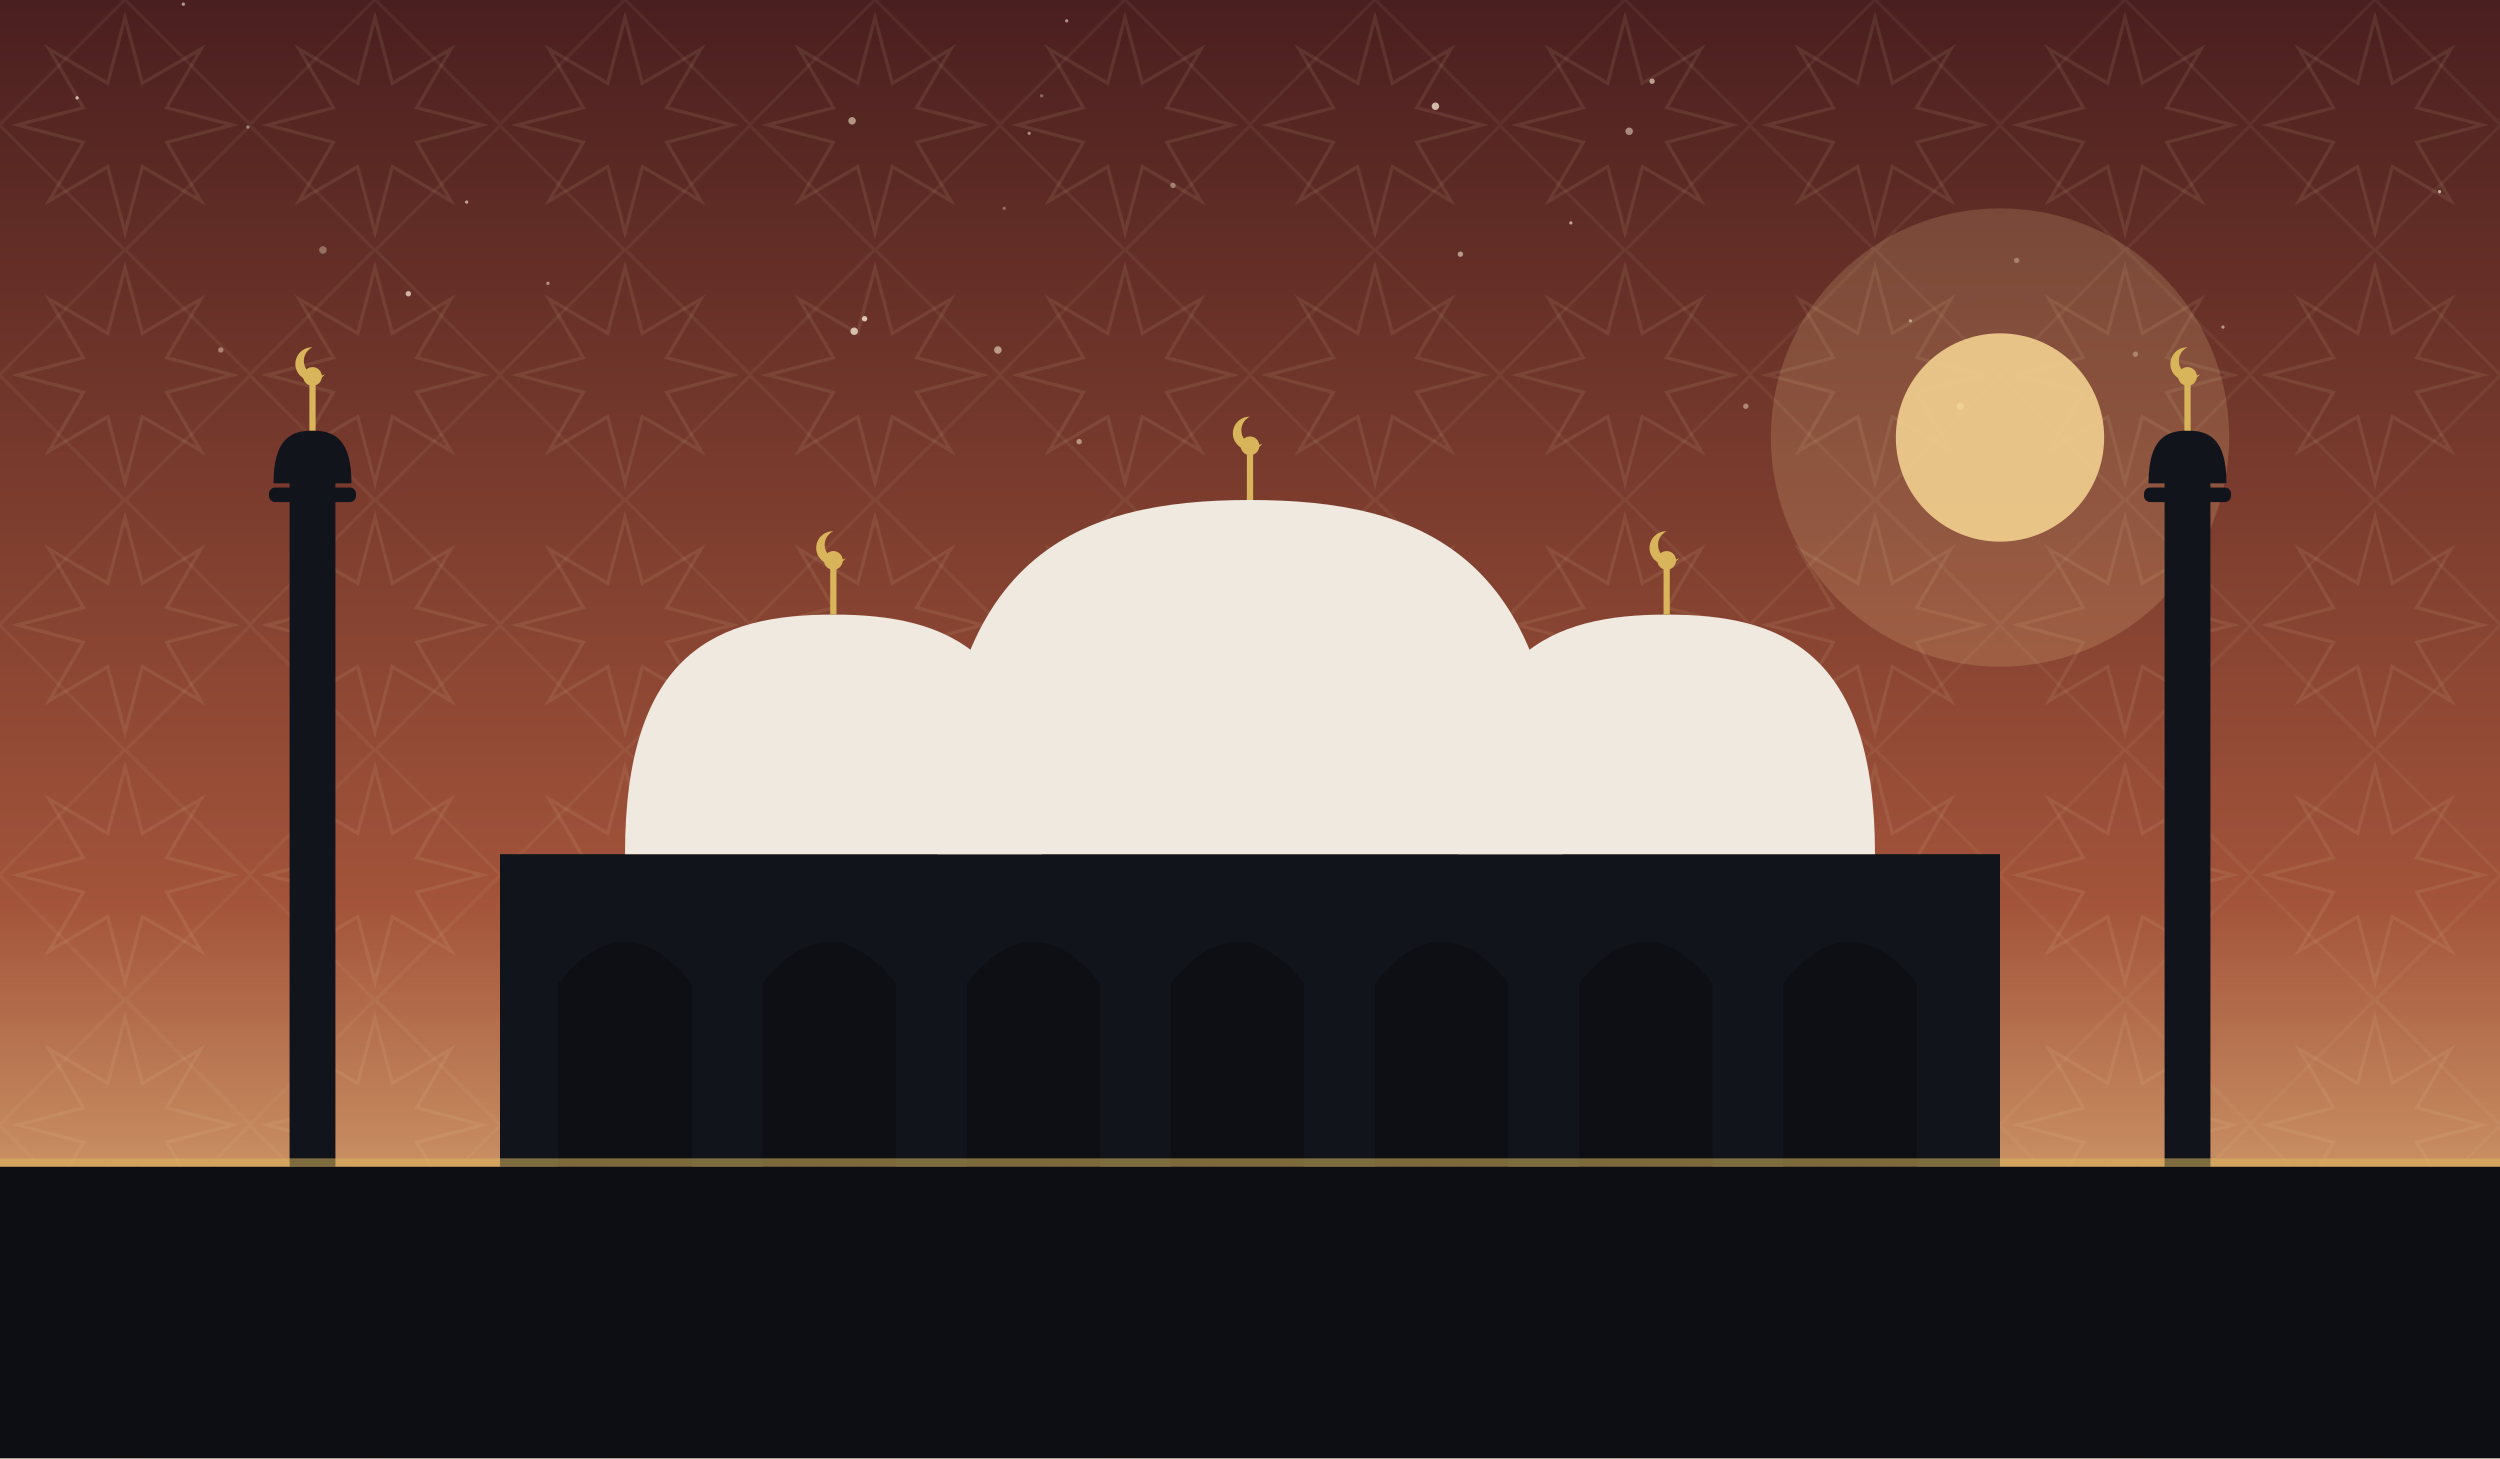
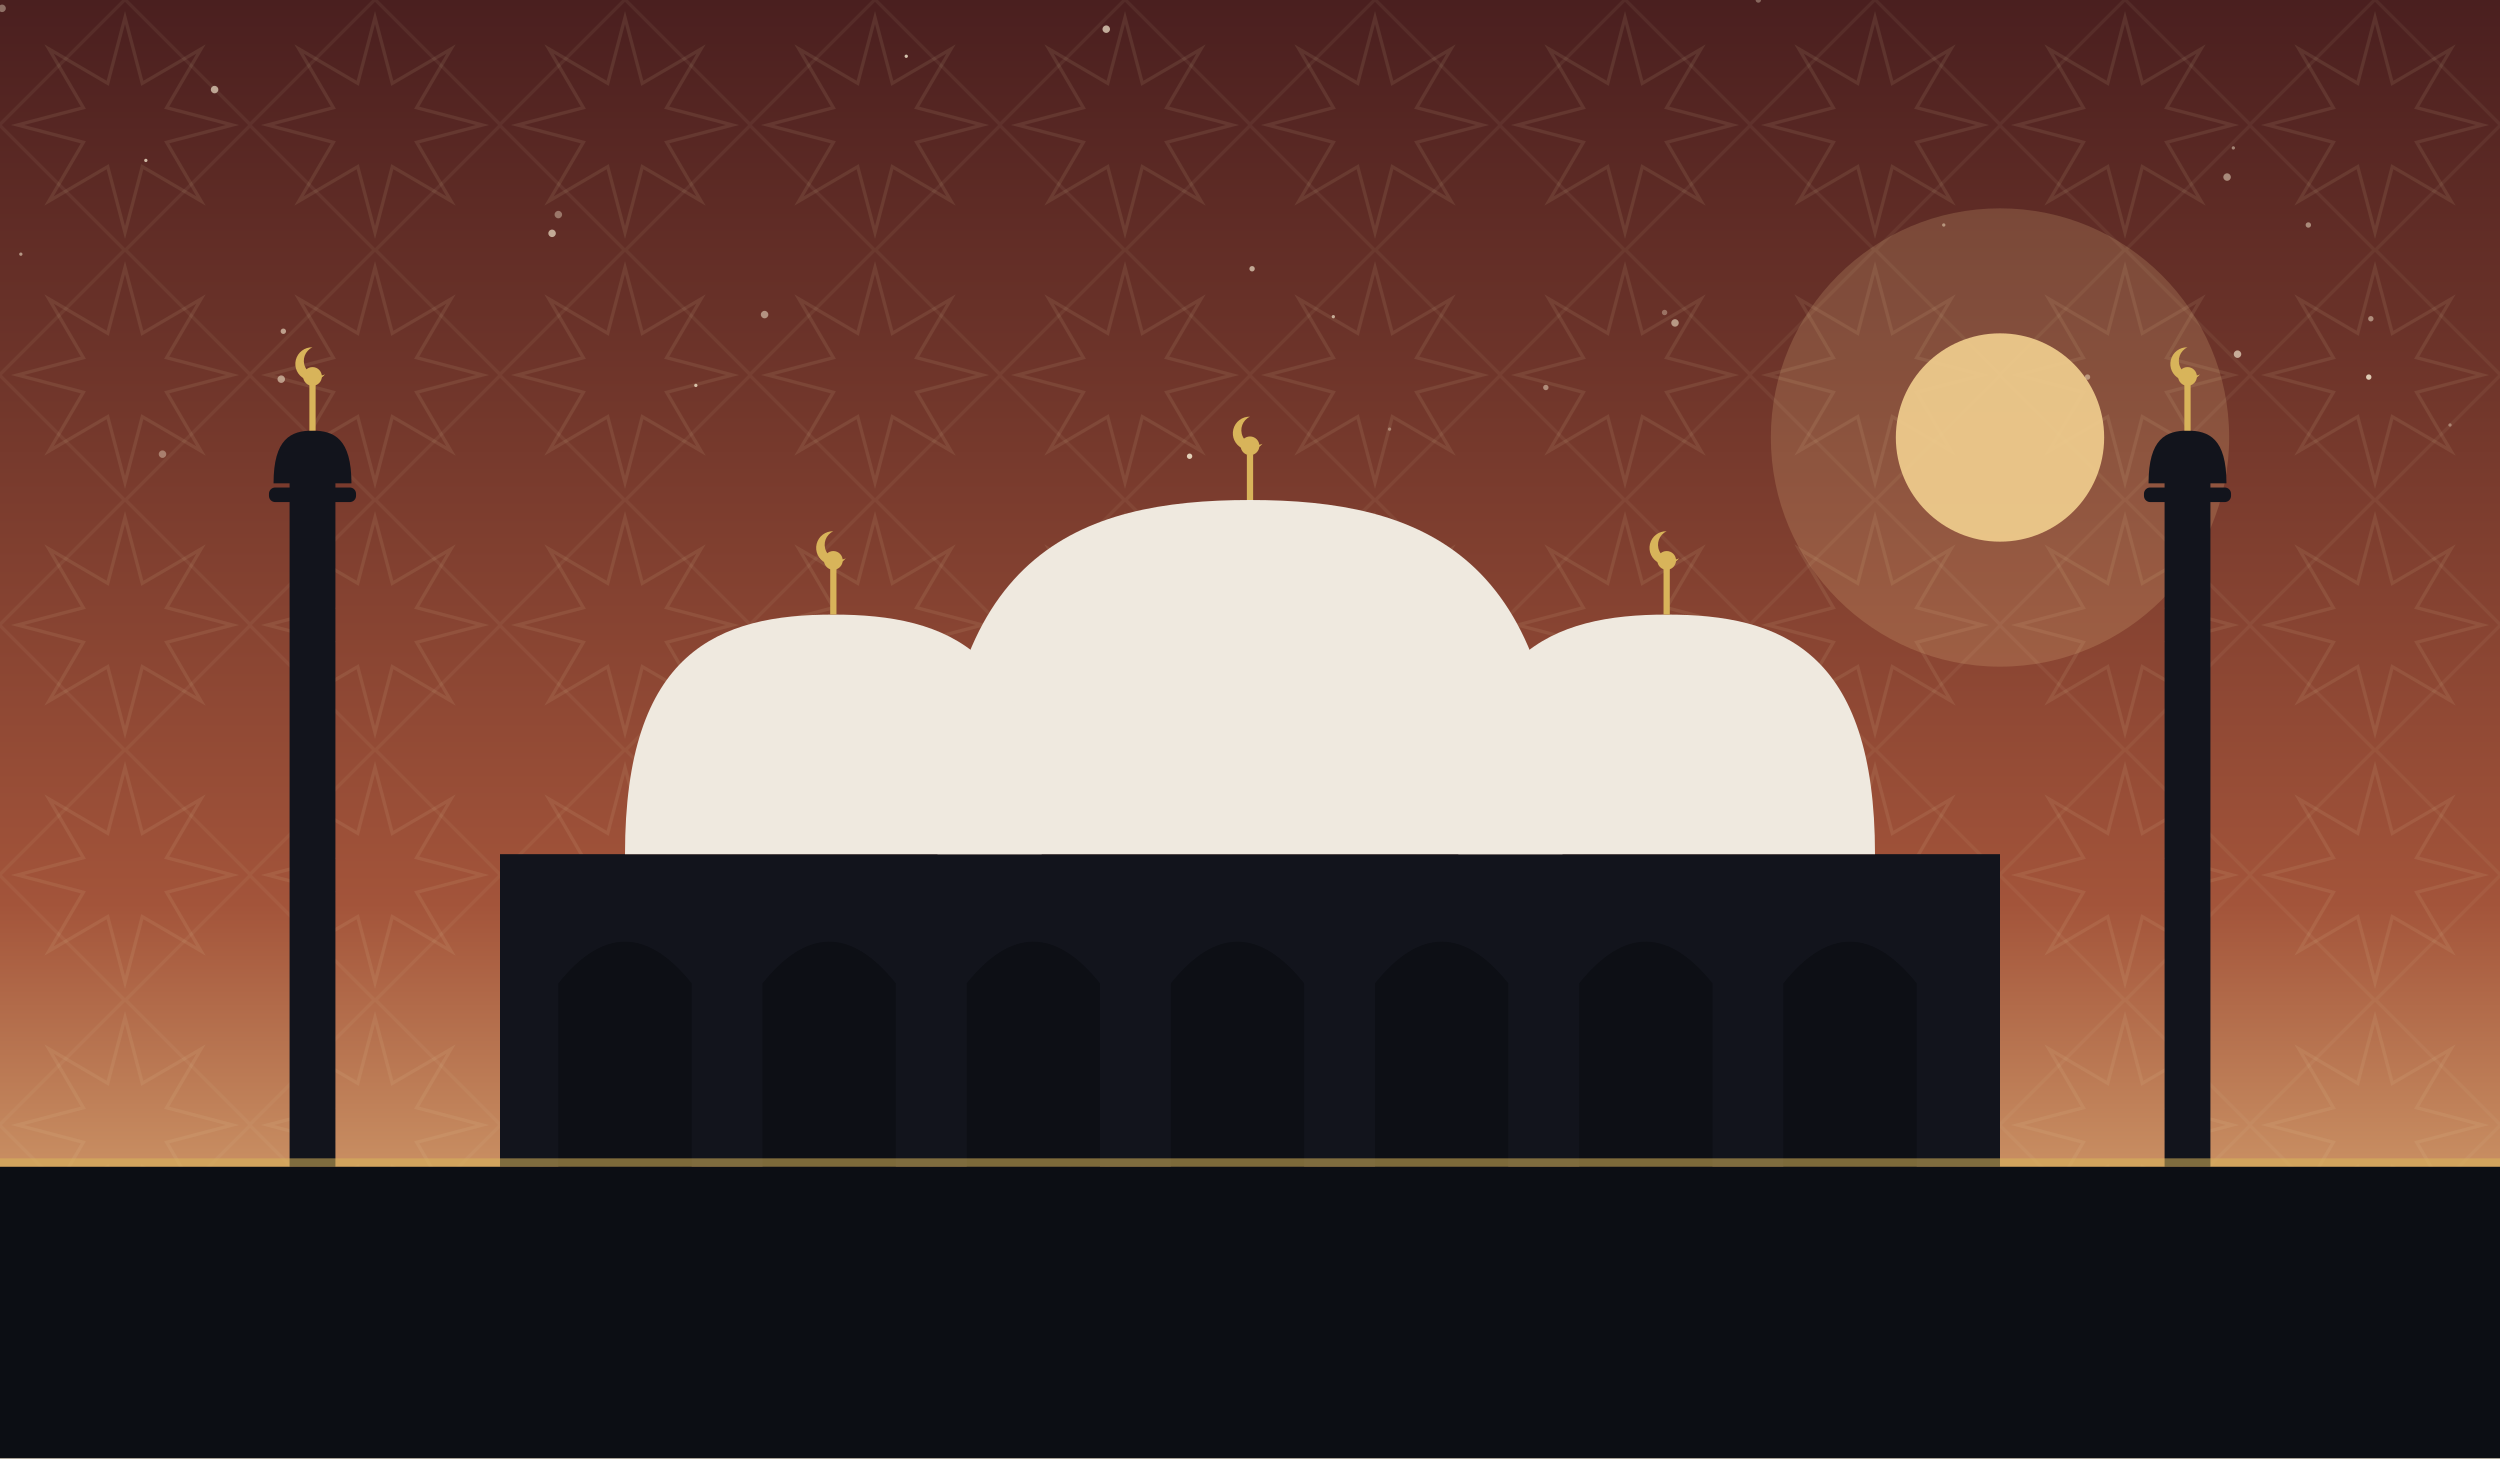
<svg xmlns="http://www.w3.org/2000/svg" viewBox="0 0 1200 700" role="img">
  <defs>
    <linearGradient id="sky" x1="0" y1="0" x2="0" y2="1">
      <stop offset="0" stop-color="#4a1f1f" />
      <stop offset="0.62" stop-color="#a3543a" />
      <stop offset="1" stop-color="#f2cf8f" />
    </linearGradient>
    <pattern id="g1" width="120" height="120" patternUnits="userSpaceOnUse">
      <polygon points="111.6,60.0 80.0,68.3 96.5,96.5 68.3,80.0 60.0,111.6 51.7,80.0 23.5,96.5 40.0,68.3 8.4,60.0 40.0,51.7 23.5,23.5 51.7,40.0 60.0,8.4 68.3,40.0 96.5,23.5 80.0,51.7" fill="none" stroke="#e8d9a8" stroke-width="1.6" opacity="0.1" />
      <rect x="17.4" y="17.4" width="85.2" height="85.2" fill="none" stroke="#e8d9a8" stroke-width="1.6" opacity="0.07" transform="rotate(45 60.0 60.0)" />
    </pattern>
  </defs>
  <rect width="1200" height="700" fill="url(#sky)" />
  <rect width="1200" height="700" fill="url(#g1)" />
-   <circle cx="37" cy="47" r="0.8" fill="#f7ecd2" opacity="0.74" />
-   <circle cx="479" cy="168" r="1.8" fill="#f7ecd2" opacity="0.57" />
-   <circle cx="482" cy="100" r="0.8" fill="#f7ecd2" opacity="0.35" />
-   <circle cx="838" cy="195" r="1.3" fill="#f7ecd2" opacity="0.45" />
-   <circle cx="563" cy="89" r="1.3" fill="#f7ecd2" opacity="0.42" />
-   <circle cx="1025" cy="170" r="1.3" fill="#f7ecd2" opacity="0.35" />
-   <circle cx="88" cy="2" r="0.8" fill="#f7ecd2" opacity="0.61" />
-   <circle cx="224" cy="97" r="0.8" fill="#f7ecd2" opacity="0.63" />
-   <circle cx="689" cy="51" r="1.8" fill="#f7ecd2" opacity="0.74" />
-   <circle cx="1171" cy="92" r="0.8" fill="#f7ecd2" opacity="0.67" />
-   <circle cx="494" cy="64" r="0.8" fill="#f7ecd2" opacity="0.51" />
-   <circle cx="410" cy="159" r="1.8" fill="#f7ecd2" opacity="0.75" />
-   <circle cx="415" cy="153" r="1.3" fill="#f7ecd2" opacity="0.80" />
-   <circle cx="917" cy="154" r="0.8" fill="#f7ecd2" opacity="0.53" />
-   <circle cx="500" cy="46" r="0.8" fill="#f7ecd2" opacity="0.35" />
-   <circle cx="196" cy="141" r="1.3" fill="#f7ecd2" opacity="0.71" />
-   <circle cx="941" cy="195" r="1.8" fill="#f7ecd2" opacity="0.80" />
-   <circle cx="263" cy="136" r="0.8" fill="#f7ecd2" opacity="0.53" />
-   <circle cx="106" cy="168" r="1.3" fill="#f7ecd2" opacity="0.43" />
-   <circle cx="782" cy="63" r="1.8" fill="#f7ecd2" opacity="0.51" />
-   <circle cx="1067" cy="157" r="0.8" fill="#f7ecd2" opacity="0.54" />
-   <circle cx="409" cy="58" r="1.8" fill="#f7ecd2" opacity="0.57" />
-   <circle cx="512" cy="10" r="0.8" fill="#f7ecd2" opacity="0.55" />
-   <circle cx="968" cy="125" r="1.3" fill="#f7ecd2" opacity="0.35" />
-   <circle cx="793" cy="39" r="1.3" fill="#f7ecd2" opacity="0.62" />
-   <circle cx="155" cy="120" r="1.8" fill="#f7ecd2" opacity="0.35" />
-   <circle cx="518" cy="212" r="1.3" fill="#f7ecd2" opacity="0.51" />
-   <circle cx="754" cy="107" r="0.8" fill="#f7ecd2" opacity="0.63" />
-   <circle cx="119" cy="61" r="0.8" fill="#f7ecd2" opacity="0.44" />
-   <circle cx="701" cy="122" r="1.3" fill="#f7ecd2" opacity="0.57" />
+   <circle cx="78" cy="218" r="1.8" fill="#f7ecd2" opacity="0.39" />
+   <circle cx="1072" cy="71" r="0.8" fill="#f7ecd2" opacity="0.47" />
+   <circle cx="571" cy="219" r="1.3" fill="#f7ecd2" opacity="0.84" />
+   <circle cx="135" cy="182" r="1.8" fill="#f7ecd2" opacity="0.55" />
+   <circle cx="844" cy="0" r="1.3" fill="#f7ecd2" opacity="0.35" />
+   <circle cx="1138" cy="153" r="1.3" fill="#f7ecd2" opacity="0.49" />
+   <circle cx="1137" cy="181" r="1.3" fill="#f7ecd2" opacity="0.82" />
+   <circle cx="1" cy="4" r="1.8" fill="#f7ecd2" opacity="0.39" />
+   <circle cx="10" cy="122" r="0.8" fill="#f7ecd2" opacity="0.55" />
+   <circle cx="804" cy="155" r="1.8" fill="#f7ecd2" opacity="0.55" />
+   <circle cx="103" cy="43" r="1.8" fill="#f7ecd2" opacity="0.64" />
+   <circle cx="667" cy="206" r="0.8" fill="#f7ecd2" opacity="0.37" />
+   <circle cx="1176" cy="204" r="0.8" fill="#f7ecd2" opacity="0.39" />
+   <circle cx="70" cy="77" r="0.8" fill="#f7ecd2" opacity="0.75" />
+   <circle cx="1069" cy="85" r="1.8" fill="#f7ecd2" opacity="0.50" />
+   <circle cx="933" cy="108" r="0.8" fill="#f7ecd2" opacity="0.49" />
+   <circle cx="742" cy="186" r="1.3" fill="#f7ecd2" opacity="0.47" />
+   <circle cx="136" cy="159" r="1.3" fill="#f7ecd2" opacity="0.59" />
+   <circle cx="435" cy="27" r="0.8" fill="#f7ecd2" opacity="0.80" />
+   <circle cx="799" cy="150" r="1.3" fill="#f7ecd2" opacity="0.35" />
+   <circle cx="1108" cy="108" r="1.3" fill="#f7ecd2" opacity="0.49" />
+   <circle cx="1002" cy="181" r="1.3" fill="#f7ecd2" opacity="0.47" />
+   <circle cx="601" cy="129" r="1.3" fill="#f7ecd2" opacity="0.64" />
+   <circle cx="265" cy="112" r="1.8" fill="#f7ecd2" opacity="0.65" />
+   <circle cx="1074" cy="170" r="1.8" fill="#f7ecd2" opacity="0.65" />
+   <circle cx="268" cy="103" r="1.8" fill="#f7ecd2" opacity="0.39" />
+   <circle cx="367" cy="151" r="1.8" fill="#f7ecd2" opacity="0.52" />
+   <circle cx="531" cy="14" r="1.8" fill="#f7ecd2" opacity="0.69" />
+   <circle cx="640" cy="152" r="0.8" fill="#f7ecd2" opacity="0.65" />
+   <circle cx="334" cy="185" r="0.8" fill="#f7ecd2" opacity="0.75" />
  <circle cx="960" cy="210" r="110" fill="#f2cf8f" opacity="0.18" />
  <circle cx="960" cy="210" r="50" fill="#f2cf8f" opacity="0.9" />
  <rect x="240" y="410" width="720" height="150" fill="#12141c" />
  <path d="M 268 560 L 268 472 Q 300 432 332 472 L 332 560 Z" fill="#0c0e14" opacity="0.9" />
  <path d="M 366 560 L 366 472 Q 398 432 430 472 L 430 560 Z" fill="#0c0e14" opacity="0.9" />
  <path d="M 464 560 L 464 472 Q 496 432 528 472 L 528 560 Z" fill="#0c0e14" opacity="0.9" />
  <path d="M 562 560 L 562 472 Q 594 432 626 472 L 626 560 Z" fill="#0c0e14" opacity="0.9" />
  <path d="M 660 560 L 660 472 Q 692 432 724 472 L 724 560 Z" fill="#0c0e14" opacity="0.9" />
  <path d="M 758 560 L 758 472 Q 790 432 822 472 L 822 560 Z" fill="#0c0e14" opacity="0.9" />
  <path d="M 856 560 L 856 472 Q 888 432 920 472 L 920 560 Z" fill="#0c0e14" opacity="0.9" />
  <path d="M 450 410 C 450 265.5, 517.5 240, 600 240 C 682.5 240, 750 265.5, 750 410 Z" fill="#efe9df" />
  <line x1="600" y1="240" x2="600" y2="218" stroke="#d8b45a" stroke-width="3" />
  <circle cx="600" cy="214" r="4.5" fill="#d8b45a" />
  <path d="M 600 200 a 8 8 0 1 0 6 13 a 6.4 6.4 0 1 1 -6 -13 Z" fill="#d8b45a" />
  <path d="M 300 410 C 300 312.25, 345.0 295, 400 295 C 455.0 295, 500 312.25, 500 410 Z" fill="#efe9df" />
  <line x1="400" y1="295" x2="400" y2="273" stroke="#d8b45a" stroke-width="3" />
  <circle cx="400" cy="269" r="4.5" fill="#d8b45a" />
  <path d="M 400 255 a 8 8 0 1 0 6 13 a 6.4 6.4 0 1 1 -6 -13 Z" fill="#d8b45a" />
  <path d="M 700 410 C 700 312.25, 745.0 295, 800 295 C 855.0 295, 900 312.25, 900 410 Z" fill="#efe9df" />
  <line x1="800" y1="295" x2="800" y2="273" stroke="#d8b45a" stroke-width="3" />
  <circle cx="800" cy="269" r="4.5" fill="#d8b45a" />
  <path d="M 800 255 a 8 8 0 1 0 6 13 a 6.4 6.4 0 1 1 -6 -13 Z" fill="#d8b45a" />
  <rect x="139.0" y="230" width="22" height="330" fill="#12141c" />
  <rect x="129.1" y="234" width="41.8" height="7" rx="3" fill="#12141c" />
  <path d="M 131.3 232 C 131.3 210.495, 139.715 206.7, 150 206.7 C 160.285 206.7, 168.7 210.495, 168.7 232 Z" fill="#12141c" />
  <line x1="150" y1="206.7" x2="150" y2="184.7" stroke="#d8b45a" stroke-width="3" />
  <circle cx="150" cy="180.7" r="4.5" fill="#d8b45a" />
  <path d="M 150 166.7 a 8 8 0 1 0 6 13 a 6.4 6.4 0 1 1 -6 -13 Z" fill="#d8b45a" />
  <rect x="1039.0" y="230" width="22" height="330" fill="#12141c" />
  <rect x="1029.1" y="234" width="41.8" height="7" rx="3" fill="#12141c" />
  <path d="M 1031.3 232 C 1031.3 210.495, 1039.715 206.7, 1050 206.7 C 1060.285 206.7, 1068.7 210.495, 1068.7 232 Z" fill="#12141c" />
  <line x1="1050" y1="206.7" x2="1050" y2="184.7" stroke="#d8b45a" stroke-width="3" />
  <circle cx="1050" cy="180.7" r="4.5" fill="#d8b45a" />
  <path d="M 1050 166.7 a 8 8 0 1 0 6 13 a 6.4 6.4 0 1 1 -6 -13 Z" fill="#d8b45a" />
  <rect x="0" y="560" width="1200" height="140" fill="#0c0e14" />
  <rect x="0" y="556" width="1200" height="4" fill="#d8b45a" opacity="0.55" />
</svg>
